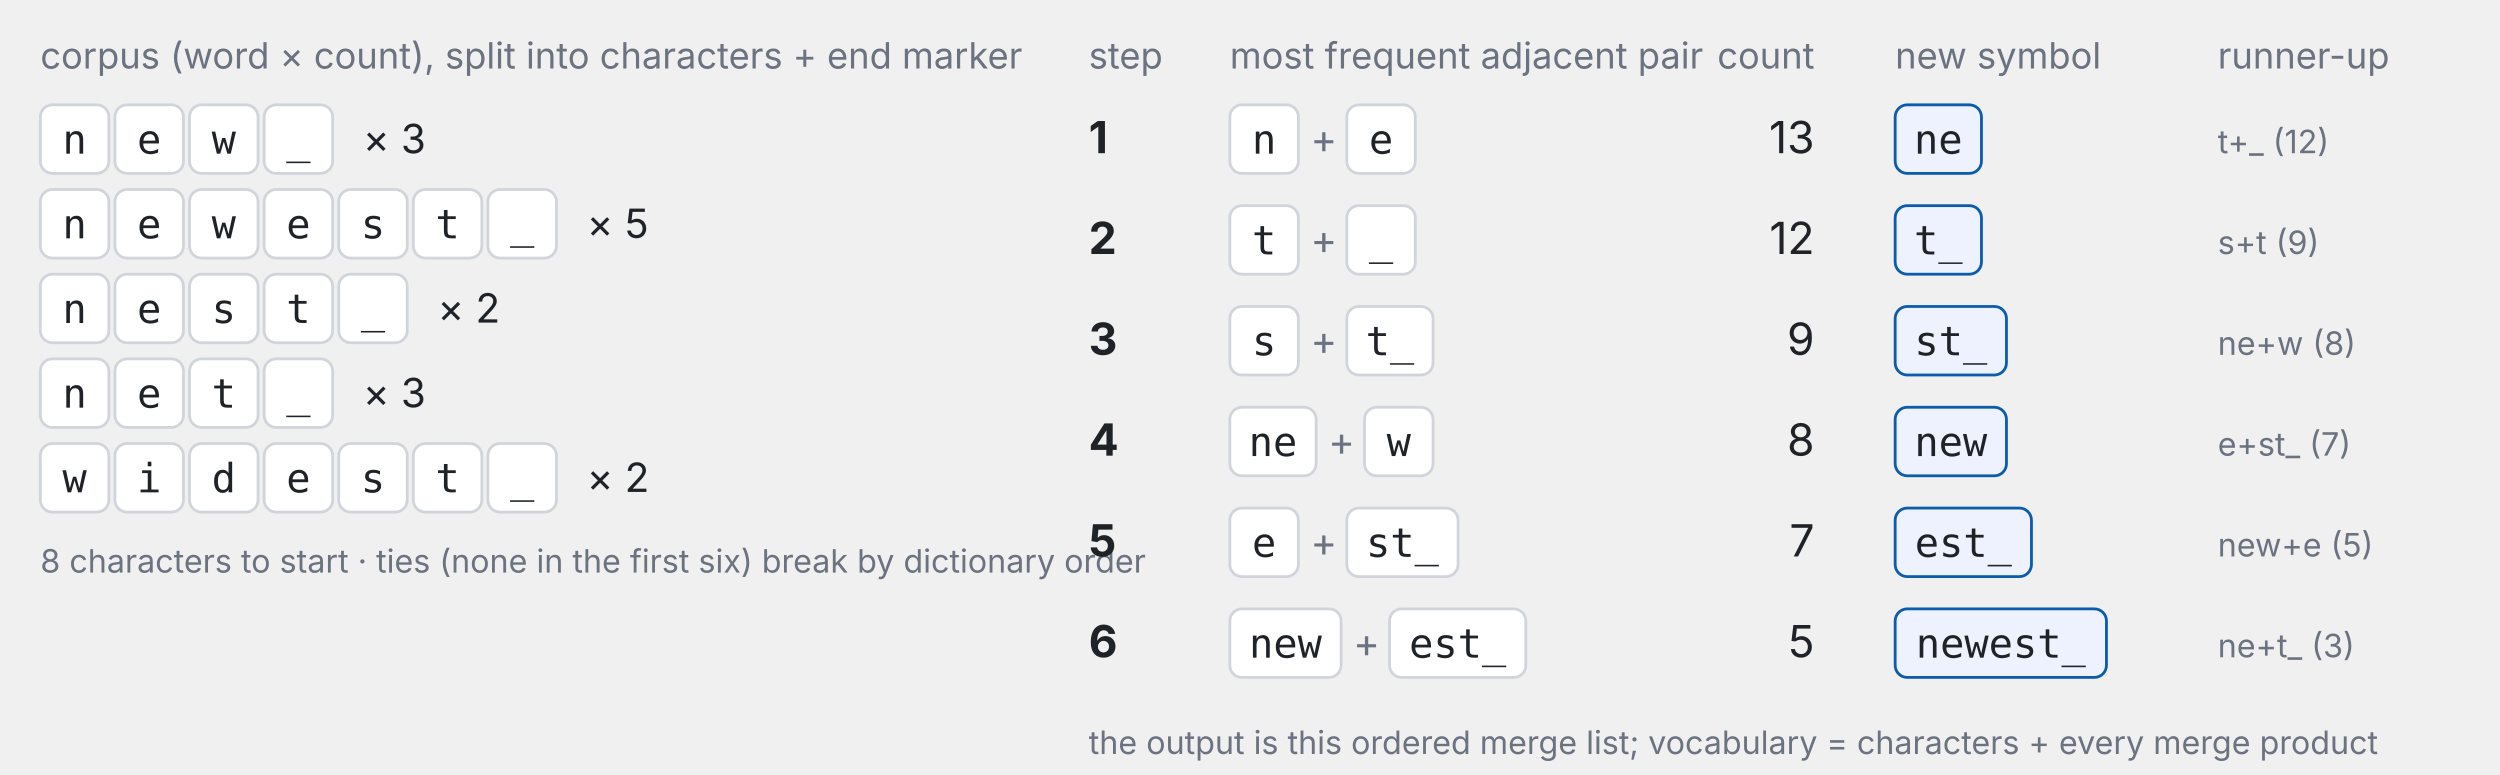
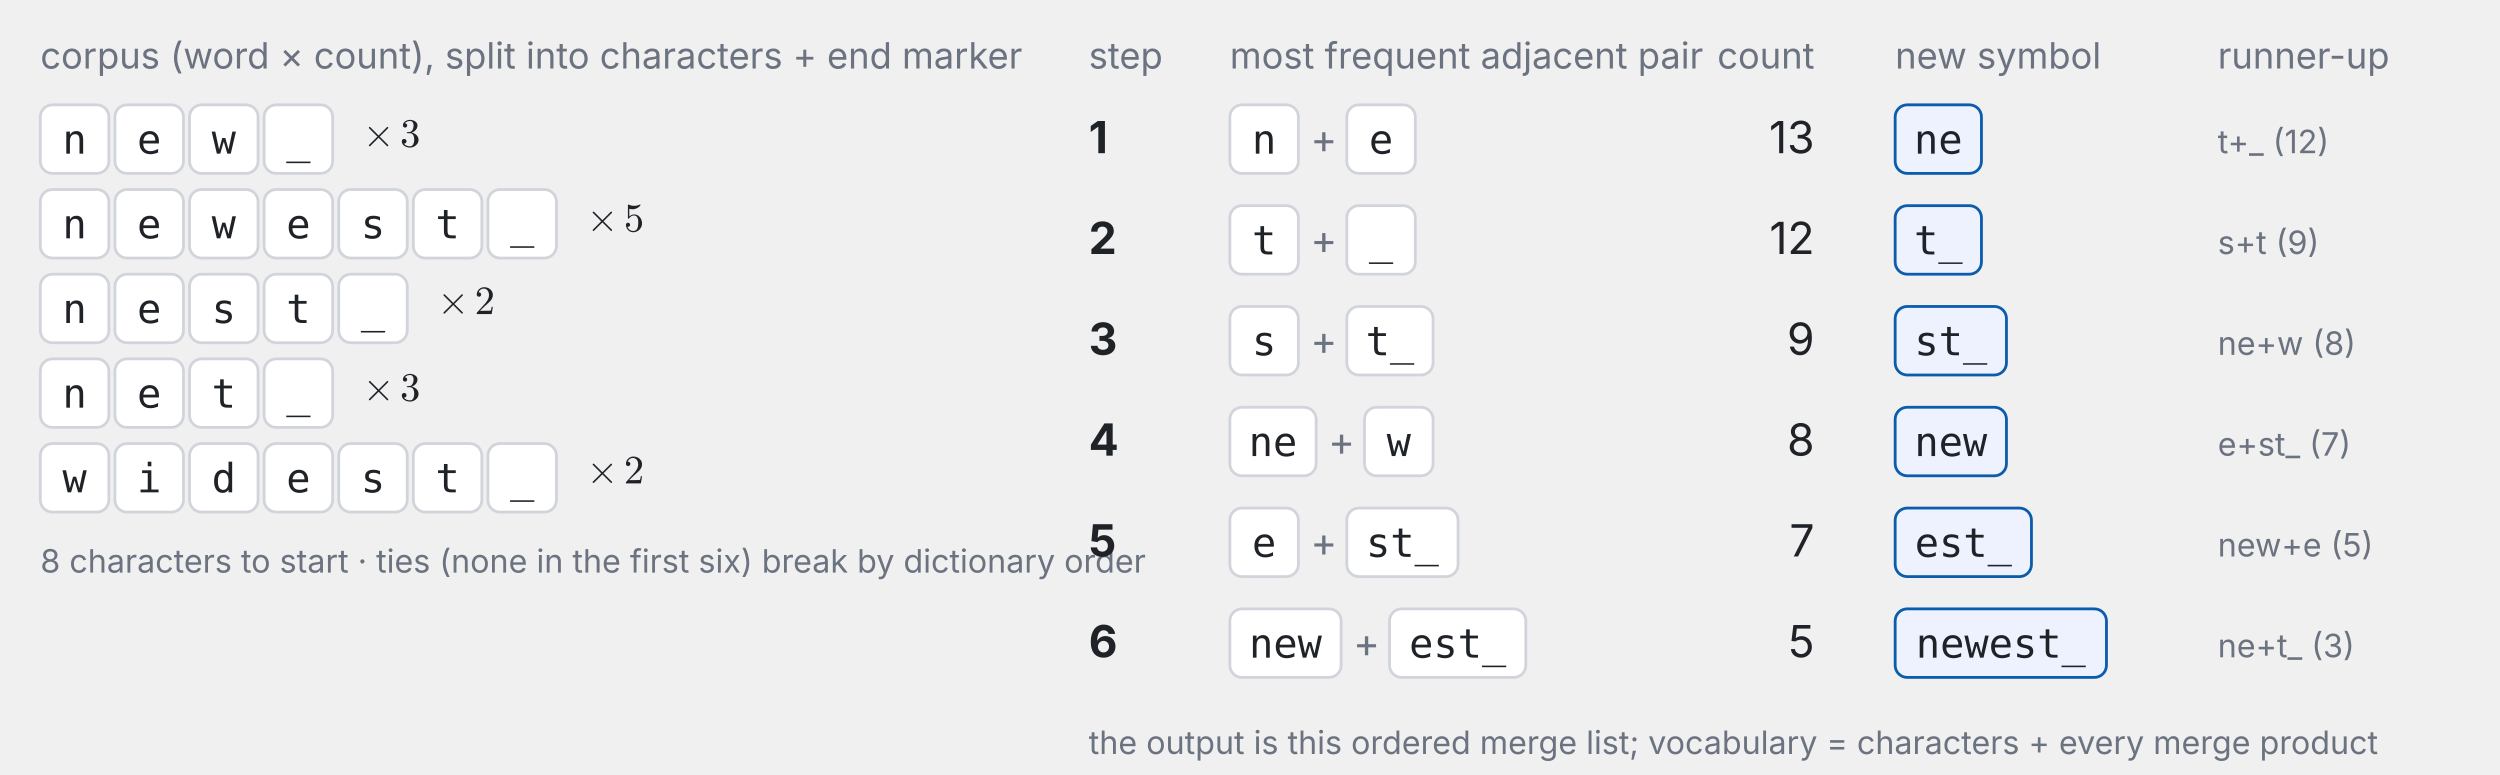
- <svg xmlns="http://www.w3.org/2000/svg" viewBox="0 0 1240 384" width="100%" font-family="-apple-system,BlinkMacSystemFont,Segoe UI,Helvetica Neue,PingFang TC,Noto Sans TC,sans-serif">
+ <svg xmlns="http://www.w3.org/2000/svg" xmlns:xlink="http://www.w3.org/1999/xlink" viewBox="0 0 1240 384" width="100%" font-family="-apple-system,BlinkMacSystemFont,Segoe UI,Helvetica Neue,PingFang TC,Noto Sans TC,sans-serif">
  <defs>
    <marker id="ah-merges" viewBox="0 0 10 10" refX="9" refY="5" markerWidth="7" markerHeight="7" orient="auto-start-reverse">
      <path d="M0,0 L10,5 L0,10 z" fill="#6b7280" />
    </marker>
  </defs>
  <text x="20" y="34" font-size="18" fill="#6b7280" text-anchor="start" font-weight="400">corpus (word × count), split into characters + end marker</text>
  <rect x="20" y="52" width="34" height="34" rx="6" fill="#fff" stroke="#d1d5db" stroke-width="1.4" />
  <text x="37" y="76.2" font-size="20" fill="#1f2328" text-anchor="middle" font-weight="400" font-family="SF Mono,Menlo,Consolas,monospace">n</text>
  <rect x="57" y="52" width="34" height="34" rx="6" fill="#fff" stroke="#d1d5db" stroke-width="1.4" />
  <text x="74" y="76.2" font-size="20" fill="#1f2328" text-anchor="middle" font-weight="400" font-family="SF Mono,Menlo,Consolas,monospace">e</text>
  <rect x="94" y="52" width="34" height="34" rx="6" fill="#fff" stroke="#d1d5db" stroke-width="1.4" />
  <text x="111" y="76.2" font-size="20" fill="#1f2328" text-anchor="middle" font-weight="400" font-family="SF Mono,Menlo,Consolas,monospace">w</text>
  <rect x="131" y="52" width="34" height="34" rx="6" fill="#fff" stroke="#d1d5db" stroke-width="1.4" />
  <text x="148" y="76.2" font-size="20" fill="#1f2328" text-anchor="middle" font-weight="400" font-family="SF Mono,Menlo,Consolas,monospace">_</text>
-   <text x="180" y="76" font-size="20" fill="#1f2328" text-anchor="start" font-weight="400">× 3</text>
+   <svg x="180" y="57.644" width="28.6" height="19.356" viewBox="0 0 28.6 19.356">
+     <defs>
+       <style type="text/css">*{stroke-linejoin: round; stroke-linecap: butt}</style>
+     </defs>
+     <g id="t5-figure_1">
+       <g id="t5-patch_1">
+         <path d="M 0 19.356  L 28.6 19.356  L 28.6 0  L 0 0  L 0 19.356  z " style="fill: none" />
+       </g>
+       <g id="t5-text_1">
+         <g style="fill: #1f2328" transform="translate(0 15.19688) scale(0.2 -0.2)">
+           <defs>
+             <path id="t5-Cmsy10-a3" d="M 941 184  Q 941 234 972 275  L 2303 1600  L 972 2931  Q 941 2963 941 3016  Q 941 3063 978 3103  Q 1016 3144 1069 3144  Q 1113 3144 1166 3103  L 2491 1778  L 3809 3103  Q 3863 3144 3903 3144  Q 3956 3144 3993 3106  Q 4031 3069 4031 3016  Q 4031 2963 4000 2931  L 2669 1600  L 4000 275  Q 4031 234 4031 184  Q 4031 131 3993 93  Q 3956 56 3903 56  Q 3856 56 3809 103  L 2491 1422  L 1166 103  Q 1119 56 1069 56  Q 1016 56 978 97  Q 941 138 941 184  z " transform="scale(0.015625)" />
+             <path id="t5-Cmr10-33" d="M 609 494  Q 759 275 1012 169  Q 1266 63 1556 63  Q 1928 63 2084 380  Q 2241 697 2241 1100  Q 2241 1281 2208 1462  Q 2175 1644 2097 1800  Q 2019 1956 1883 2050  Q 1747 2144 1550 2144  L 1125 2144  Q 1069 2144 1069 2203  L 1069 2259  Q 1069 2309 1125 2309  L 1478 2338  Q 1703 2338 1851 2506  Q 2000 2675 2069 2917  Q 2138 3159 2138 3378  Q 2138 3684 1994 3881  Q 1850 4078 1556 4078  Q 1313 4078 1091 3986  Q 869 3894 738 3706  Q 750 3709 759 3711  Q 769 3713 781 3713  Q 925 3713 1022 3613  Q 1119 3513 1119 3372  Q 1119 3234 1022 3134  Q 925 3034 781 3034  Q 641 3034 541 3134  Q 441 3234 441 3372  Q 441 3647 606 3850  Q 772 4053 1033 4158  Q 1294 4263 1556 4263  Q 1750 4263 1965 4205  Q 2181 4147 2356 4039  Q 2531 3931 2642 3762  Q 2753 3594 2753 3378  Q 2753 3109 2633 2881  Q 2513 2653 2303 2487  Q 2094 2322 1844 2241  Q 2122 2188 2372 2031  Q 2622 1875 2773 1631  Q 2925 1388 2925 1106  Q 2925 753 2731 467  Q 2538 181 2222 20  Q 1906 -141 1556 -141  Q 1256 -141 954 -26  Q 653 88 461 316  Q 269 544 269 863  Q 269 1022 375 1128  Q 481 1234 641 1234  Q 744 1234 830 1186  Q 916 1138 964 1050  Q 1013 963 1013 863  Q 1013 706 903 600  Q 794 494 641 494  L 609 494  z " transform="scale(0.015625)" />
+           </defs>
+           <use xlink:href="#t5-Cmsy10-a3" transform="translate(0 0.390625)" />
+           <use xlink:href="#t5-Cmr10-33" transform="translate(92.318 0.390625)" />
+         </g>
+       </g>
+     </g>
+   </svg>
  <rect x="20" y="94" width="34" height="34" rx="6" fill="#fff" stroke="#d1d5db" stroke-width="1.4" />
  <text x="37" y="118.2" font-size="20" fill="#1f2328" text-anchor="middle" font-weight="400" font-family="SF Mono,Menlo,Consolas,monospace">n</text>
  <rect x="57" y="94" width="34" height="34" rx="6" fill="#fff" stroke="#d1d5db" stroke-width="1.4" />
  <text x="74" y="118.2" font-size="20" fill="#1f2328" text-anchor="middle" font-weight="400" font-family="SF Mono,Menlo,Consolas,monospace">e</text>
  <rect x="94" y="94" width="34" height="34" rx="6" fill="#fff" stroke="#d1d5db" stroke-width="1.4" />
  <text x="111" y="118.2" font-size="20" fill="#1f2328" text-anchor="middle" font-weight="400" font-family="SF Mono,Menlo,Consolas,monospace">w</text>
  <rect x="131" y="94" width="34" height="34" rx="6" fill="#fff" stroke="#d1d5db" stroke-width="1.4" />
  <text x="148" y="118.2" font-size="20" fill="#1f2328" text-anchor="middle" font-weight="400" font-family="SF Mono,Menlo,Consolas,monospace">e</text>
  <rect x="168" y="94" width="34" height="34" rx="6" fill="#fff" stroke="#d1d5db" stroke-width="1.4" />
  <text x="185" y="118.2" font-size="20" fill="#1f2328" text-anchor="middle" font-weight="400" font-family="SF Mono,Menlo,Consolas,monospace">s</text>
  <rect x="205" y="94" width="34" height="34" rx="6" fill="#fff" stroke="#d1d5db" stroke-width="1.4" />
  <text x="222" y="118.2" font-size="20" fill="#1f2328" text-anchor="middle" font-weight="400" font-family="SF Mono,Menlo,Consolas,monospace">t</text>
  <rect x="242" y="94" width="34" height="34" rx="6" fill="#fff" stroke="#d1d5db" stroke-width="1.4" />
  <text x="259" y="118.2" font-size="20" fill="#1f2328" text-anchor="middle" font-weight="400" font-family="SF Mono,Menlo,Consolas,monospace">_</text>
-   <text x="291" y="118" font-size="20" fill="#1f2328" text-anchor="start" font-weight="400">× 5</text>
+   <svg x="291" y="99.644" width="28.6" height="19.356" viewBox="0 0 28.6 19.356">
+     <defs>
+       <style type="text/css">*{stroke-linejoin: round; stroke-linecap: butt}</style>
+     </defs>
+     <g id="t6-figure_1">
+       <g id="t6-patch_1">
+         <path d="M 0 19.356  L 28.6 19.356  L 28.6 0  L 0 0  L 0 19.356  z " style="fill: none" />
+       </g>
+       <g id="t6-text_1">
+         <g style="fill: #1f2328" transform="translate(0 15.19688) scale(0.2 -0.2)">
+           <defs>
+             <path id="t6-Cmsy10-a3" d="M 941 184  Q 941 234 972 275  L 2303 1600  L 972 2931  Q 941 2963 941 3016  Q 941 3063 978 3103  Q 1016 3144 1069 3144  Q 1113 3144 1166 3103  L 2491 1778  L 3809 3103  Q 3863 3144 3903 3144  Q 3956 3144 3993 3106  Q 4031 3069 4031 3016  Q 4031 2963 4000 2931  L 2669 1600  L 4000 275  Q 4031 234 4031 184  Q 4031 131 3993 93  Q 3956 56 3903 56  Q 3856 56 3809 103  L 2491 1422  L 1166 103  Q 1119 56 1069 56  Q 1016 56 978 97  Q 941 138 941 184  z " transform="scale(0.015625)" />
+             <path id="t6-Cmr10-35" d="M 556 728  Q 622 541 758 387  Q 894 234 1080 148  Q 1266 63 1466 63  Q 1928 63 2103 422  Q 2278 781 2278 1294  Q 2278 1516 2270 1667  Q 2263 1819 2228 1959  Q 2169 2184 2020 2353  Q 1872 2522 1656 2522  Q 1441 2522 1286 2456  Q 1131 2391 1034 2303  Q 938 2216 863 2119  Q 788 2022 769 2016  L 697 2016  Q 681 2016 657 2036  Q 634 2056 634 2075  L 634 4213  Q 634 4228 654 4245  Q 675 4263 697 4263  L 716 4263  Q 1147 4056 1631 4056  Q 2106 4056 2547 4263  L 2566 4263  Q 2588 4263 2606 4247  Q 2625 4231 2625 4213  L 2625 4153  Q 2625 4122 2613 4122  Q 2394 3831 2064 3668  Q 1734 3506 1381 3506  Q 1125 3506 856 3578  L 856 2369  Q 1069 2541 1236 2614  Q 1403 2688 1663 2688  Q 2016 2688 2295 2484  Q 2575 2281 2725 1954  Q 2875 1628 2875 1288  Q 2875 903 2686 575  Q 2497 247 2172 53  Q 1847 -141 1466 -141  Q 1150 -141 886 21  Q 622 184 470 459  Q 319 734 319 1044  Q 319 1188 412 1278  Q 506 1369 647 1369  Q 788 1369 883 1276  Q 978 1184 978 1044  Q 978 906 883 811  Q 788 716 647 716  Q 625 716 597 720  Q 569 725 556 728  z " transform="scale(0.015625)" />
+           </defs>
+           <use xlink:href="#t6-Cmsy10-a3" transform="translate(0 0.390625)" />
+           <use xlink:href="#t6-Cmr10-35" transform="translate(92.318 0.390625)" />
+         </g>
+       </g>
+     </g>
+   </svg>
  <rect x="20" y="136" width="34" height="34" rx="6" fill="#fff" stroke="#d1d5db" stroke-width="1.4" />
  <text x="37" y="160.2" font-size="20" fill="#1f2328" text-anchor="middle" font-weight="400" font-family="SF Mono,Menlo,Consolas,monospace">n</text>
  <rect x="57" y="136" width="34" height="34" rx="6" fill="#fff" stroke="#d1d5db" stroke-width="1.4" />
  <text x="74" y="160.2" font-size="20" fill="#1f2328" text-anchor="middle" font-weight="400" font-family="SF Mono,Menlo,Consolas,monospace">e</text>
  <rect x="94" y="136" width="34" height="34" rx="6" fill="#fff" stroke="#d1d5db" stroke-width="1.4" />
  <text x="111" y="160.2" font-size="20" fill="#1f2328" text-anchor="middle" font-weight="400" font-family="SF Mono,Menlo,Consolas,monospace">s</text>
  <rect x="131" y="136" width="34" height="34" rx="6" fill="#fff" stroke="#d1d5db" stroke-width="1.4" />
  <text x="148" y="160.2" font-size="20" fill="#1f2328" text-anchor="middle" font-weight="400" font-family="SF Mono,Menlo,Consolas,monospace">t</text>
  <rect x="168" y="136" width="34" height="34" rx="6" fill="#fff" stroke="#d1d5db" stroke-width="1.4" />
  <text x="185" y="160.2" font-size="20" fill="#1f2328" text-anchor="middle" font-weight="400" font-family="SF Mono,Menlo,Consolas,monospace">_</text>
-   <text x="217" y="160" font-size="20" fill="#1f2328" text-anchor="start" font-weight="400">× 2</text>
+   <svg x="217" y="140.644" width="28.6" height="19.356" viewBox="0 0 28.6 19.356">
+     <defs>
+       <style type="text/css">*{stroke-linejoin: round; stroke-linecap: butt}</style>
+     </defs>
+     <g id="t7-figure_1">
+       <g id="t7-patch_1">
+         <path d="M 0 19.356  L 28.6 19.356  L 28.6 0  L 0 0  L 0 19.356  z " style="fill: none" />
+       </g>
+       <g id="t7-text_1">
+         <g style="fill: #1f2328" transform="translate(0 15.19688) scale(0.2 -0.2)">
+           <defs>
+             <path id="t7-Cmsy10-a3" d="M 941 184  Q 941 234 972 275  L 2303 1600  L 972 2931  Q 941 2963 941 3016  Q 941 3063 978 3103  Q 1016 3144 1069 3144  Q 1113 3144 1166 3103  L 2491 1778  L 3809 3103  Q 3863 3144 3903 3144  Q 3956 3144 3993 3106  Q 4031 3069 4031 3016  Q 4031 2963 4000 2931  L 2669 1600  L 4000 275  Q 4031 234 4031 184  Q 4031 131 3993 93  Q 3956 56 3903 56  Q 3856 56 3809 103  L 2491 1422  L 1166 103  Q 1119 56 1069 56  Q 1016 56 978 97  Q 941 138 941 184  z " transform="scale(0.015625)" />
+             <path id="t7-Cmr10-32" d="M 319 0  L 319 172  Q 319 188 331 206  L 1325 1306  Q 1550 1550 1690 1715  Q 1831 1881 1968 2097  Q 2106 2313 2186 2536  Q 2266 2759 2266 3009  Q 2266 3272 2169 3511  Q 2072 3750 1880 3894  Q 1688 4038 1416 4038  Q 1138 4038 916 3870  Q 694 3703 603 3438  Q 628 3444 672 3444  Q 816 3444 917 3347  Q 1019 3250 1019 3097  Q 1019 2950 917 2848  Q 816 2747 672 2747  Q 522 2747 420 2851  Q 319 2956 319 3097  Q 319 3338 409 3548  Q 500 3759 670 3923  Q 841 4088 1055 4175  Q 1269 4263 1509 4263  Q 1875 4263 2190 4108  Q 2506 3953 2690 3670  Q 2875 3388 2875 3009  Q 2875 2731 2753 2481  Q 2631 2231 2440 2026  Q 2250 1822 1953 1562  Q 1656 1303 1563 1216  L 838 519  L 1453 519  Q 1906 519 2211 526  Q 2516 534 2534 550  Q 2609 631 2688 1141  L 2875 1141  L 2694 0  L 319 0  z " transform="scale(0.015625)" />
+           </defs>
+           <use xlink:href="#t7-Cmsy10-a3" transform="translate(0 0.390625)" />
+           <use xlink:href="#t7-Cmr10-32" transform="translate(92.318 0.390625)" />
+         </g>
+       </g>
+     </g>
+   </svg>
  <rect x="20" y="178" width="34" height="34" rx="6" fill="#fff" stroke="#d1d5db" stroke-width="1.4" />
  <text x="37" y="202.2" font-size="20" fill="#1f2328" text-anchor="middle" font-weight="400" font-family="SF Mono,Menlo,Consolas,monospace">n</text>
  <rect x="57" y="178" width="34" height="34" rx="6" fill="#fff" stroke="#d1d5db" stroke-width="1.4" />
  <text x="74" y="202.2" font-size="20" fill="#1f2328" text-anchor="middle" font-weight="400" font-family="SF Mono,Menlo,Consolas,monospace">e</text>
  <rect x="94" y="178" width="34" height="34" rx="6" fill="#fff" stroke="#d1d5db" stroke-width="1.4" />
  <text x="111" y="202.2" font-size="20" fill="#1f2328" text-anchor="middle" font-weight="400" font-family="SF Mono,Menlo,Consolas,monospace">t</text>
  <rect x="131" y="178" width="34" height="34" rx="6" fill="#fff" stroke="#d1d5db" stroke-width="1.4" />
  <text x="148" y="202.2" font-size="20" fill="#1f2328" text-anchor="middle" font-weight="400" font-family="SF Mono,Menlo,Consolas,monospace">_</text>
-   <text x="180" y="202" font-size="20" fill="#1f2328" text-anchor="start" font-weight="400">× 3</text>
+   <svg x="180" y="183.644" width="28.6" height="19.356" viewBox="0 0 28.6 19.356">
+     <defs>
+       <style type="text/css">*{stroke-linejoin: round; stroke-linecap: butt}</style>
+     </defs>
+     <g id="t8-figure_1">
+       <g id="t8-patch_1">
+         <path d="M 0 19.356  L 28.6 19.356  L 28.6 0  L 0 0  L 0 19.356  z " style="fill: none" />
+       </g>
+       <g id="t8-text_1">
+         <g style="fill: #1f2328" transform="translate(0 15.19688) scale(0.2 -0.2)">
+           <defs>
+             <path id="t8-Cmsy10-a3" d="M 941 184  Q 941 234 972 275  L 2303 1600  L 972 2931  Q 941 2963 941 3016  Q 941 3063 978 3103  Q 1016 3144 1069 3144  Q 1113 3144 1166 3103  L 2491 1778  L 3809 3103  Q 3863 3144 3903 3144  Q 3956 3144 3993 3106  Q 4031 3069 4031 3016  Q 4031 2963 4000 2931  L 2669 1600  L 4000 275  Q 4031 234 4031 184  Q 4031 131 3993 93  Q 3956 56 3903 56  Q 3856 56 3809 103  L 2491 1422  L 1166 103  Q 1119 56 1069 56  Q 1016 56 978 97  Q 941 138 941 184  z " transform="scale(0.015625)" />
+             <path id="t8-Cmr10-33" d="M 609 494  Q 759 275 1012 169  Q 1266 63 1556 63  Q 1928 63 2084 380  Q 2241 697 2241 1100  Q 2241 1281 2208 1462  Q 2175 1644 2097 1800  Q 2019 1956 1883 2050  Q 1747 2144 1550 2144  L 1125 2144  Q 1069 2144 1069 2203  L 1069 2259  Q 1069 2309 1125 2309  L 1478 2338  Q 1703 2338 1851 2506  Q 2000 2675 2069 2917  Q 2138 3159 2138 3378  Q 2138 3684 1994 3881  Q 1850 4078 1556 4078  Q 1313 4078 1091 3986  Q 869 3894 738 3706  Q 750 3709 759 3711  Q 769 3713 781 3713  Q 925 3713 1022 3613  Q 1119 3513 1119 3372  Q 1119 3234 1022 3134  Q 925 3034 781 3034  Q 641 3034 541 3134  Q 441 3234 441 3372  Q 441 3647 606 3850  Q 772 4053 1033 4158  Q 1294 4263 1556 4263  Q 1750 4263 1965 4205  Q 2181 4147 2356 4039  Q 2531 3931 2642 3762  Q 2753 3594 2753 3378  Q 2753 3109 2633 2881  Q 2513 2653 2303 2487  Q 2094 2322 1844 2241  Q 2122 2188 2372 2031  Q 2622 1875 2773 1631  Q 2925 1388 2925 1106  Q 2925 753 2731 467  Q 2538 181 2222 20  Q 1906 -141 1556 -141  Q 1256 -141 954 -26  Q 653 88 461 316  Q 269 544 269 863  Q 269 1022 375 1128  Q 481 1234 641 1234  Q 744 1234 830 1186  Q 916 1138 964 1050  Q 1013 963 1013 863  Q 1013 706 903 600  Q 794 494 641 494  L 609 494  z " transform="scale(0.015625)" />
+           </defs>
+           <use xlink:href="#t8-Cmsy10-a3" transform="translate(0 0.390625)" />
+           <use xlink:href="#t8-Cmr10-33" transform="translate(92.318 0.390625)" />
+         </g>
+       </g>
+     </g>
+   </svg>
  <rect x="20" y="220" width="34" height="34" rx="6" fill="#fff" stroke="#d1d5db" stroke-width="1.4" />
  <text x="37" y="244.2" font-size="20" fill="#1f2328" text-anchor="middle" font-weight="400" font-family="SF Mono,Menlo,Consolas,monospace">w</text>
  <rect x="57" y="220" width="34" height="34" rx="6" fill="#fff" stroke="#d1d5db" stroke-width="1.4" />
  <text x="74" y="244.2" font-size="20" fill="#1f2328" text-anchor="middle" font-weight="400" font-family="SF Mono,Menlo,Consolas,monospace">i</text>
  <rect x="94" y="220" width="34" height="34" rx="6" fill="#fff" stroke="#d1d5db" stroke-width="1.4" />
  <text x="111" y="244.2" font-size="20" fill="#1f2328" text-anchor="middle" font-weight="400" font-family="SF Mono,Menlo,Consolas,monospace">d</text>
  <rect x="131" y="220" width="34" height="34" rx="6" fill="#fff" stroke="#d1d5db" stroke-width="1.4" />
  <text x="148" y="244.2" font-size="20" fill="#1f2328" text-anchor="middle" font-weight="400" font-family="SF Mono,Menlo,Consolas,monospace">e</text>
  <rect x="168" y="220" width="34" height="34" rx="6" fill="#fff" stroke="#d1d5db" stroke-width="1.4" />
  <text x="185" y="244.2" font-size="20" fill="#1f2328" text-anchor="middle" font-weight="400" font-family="SF Mono,Menlo,Consolas,monospace">s</text>
  <rect x="205" y="220" width="34" height="34" rx="6" fill="#fff" stroke="#d1d5db" stroke-width="1.4" />
  <text x="222" y="244.2" font-size="20" fill="#1f2328" text-anchor="middle" font-weight="400" font-family="SF Mono,Menlo,Consolas,monospace">t</text>
  <rect x="242" y="220" width="34" height="34" rx="6" fill="#fff" stroke="#d1d5db" stroke-width="1.4" />
  <text x="259" y="244.2" font-size="20" fill="#1f2328" text-anchor="middle" font-weight="400" font-family="SF Mono,Menlo,Consolas,monospace">_</text>
-   <text x="291" y="244" font-size="20" fill="#1f2328" text-anchor="start" font-weight="400">× 2</text>
+   <svg x="291" y="224.644" width="28.6" height="19.356" viewBox="0 0 28.6 19.356">
+     <defs>
+       <style type="text/css">*{stroke-linejoin: round; stroke-linecap: butt}</style>
+     </defs>
+     <g id="t9-figure_1">
+       <g id="t9-patch_1">
+         <path d="M 0 19.356  L 28.6 19.356  L 28.6 0  L 0 0  L 0 19.356  z " style="fill: none" />
+       </g>
+       <g id="t9-text_1">
+         <g style="fill: #1f2328" transform="translate(0 15.19688) scale(0.2 -0.2)">
+           <defs>
+             <path id="t9-Cmsy10-a3" d="M 941 184  Q 941 234 972 275  L 2303 1600  L 972 2931  Q 941 2963 941 3016  Q 941 3063 978 3103  Q 1016 3144 1069 3144  Q 1113 3144 1166 3103  L 2491 1778  L 3809 3103  Q 3863 3144 3903 3144  Q 3956 3144 3993 3106  Q 4031 3069 4031 3016  Q 4031 2963 4000 2931  L 2669 1600  L 4000 275  Q 4031 234 4031 184  Q 4031 131 3993 93  Q 3956 56 3903 56  Q 3856 56 3809 103  L 2491 1422  L 1166 103  Q 1119 56 1069 56  Q 1016 56 978 97  Q 941 138 941 184  z " transform="scale(0.015625)" />
+             <path id="t9-Cmr10-32" d="M 319 0  L 319 172  Q 319 188 331 206  L 1325 1306  Q 1550 1550 1690 1715  Q 1831 1881 1968 2097  Q 2106 2313 2186 2536  Q 2266 2759 2266 3009  Q 2266 3272 2169 3511  Q 2072 3750 1880 3894  Q 1688 4038 1416 4038  Q 1138 4038 916 3870  Q 694 3703 603 3438  Q 628 3444 672 3444  Q 816 3444 917 3347  Q 1019 3250 1019 3097  Q 1019 2950 917 2848  Q 816 2747 672 2747  Q 522 2747 420 2851  Q 319 2956 319 3097  Q 319 3338 409 3548  Q 500 3759 670 3923  Q 841 4088 1055 4175  Q 1269 4263 1509 4263  Q 1875 4263 2190 4108  Q 2506 3953 2690 3670  Q 2875 3388 2875 3009  Q 2875 2731 2753 2481  Q 2631 2231 2440 2026  Q 2250 1822 1953 1562  Q 1656 1303 1563 1216  L 838 519  L 1453 519  Q 1906 519 2211 526  Q 2516 534 2534 550  Q 2609 631 2688 1141  L 2875 1141  L 2694 0  L 319 0  z " transform="scale(0.015625)" />
+           </defs>
+           <use xlink:href="#t9-Cmsy10-a3" transform="translate(0 0.390625)" />
+           <use xlink:href="#t9-Cmr10-32" transform="translate(92.318 0.390625)" />
+         </g>
+       </g>
+     </g>
+   </svg>
  <text x="20" y="284" font-size="16" fill="#6b7280" text-anchor="start" font-weight="400">8 characters to start · ties (none in the first six) break by dictionary order</text>
  <text x="540" y="34" font-size="18" fill="#6b7280" text-anchor="start" font-weight="400">step</text>
  <text x="610" y="34" font-size="18" fill="#6b7280" text-anchor="start" font-weight="400">most frequent adjacent pair</text>
  <text x="900" y="34" font-size="18" fill="#6b7280" text-anchor="end" font-weight="400">count</text>
  <text x="940" y="34" font-size="18" fill="#6b7280" text-anchor="start" font-weight="400">new symbol</text>
  <text x="1100" y="34" font-size="18" fill="#6b7280" text-anchor="start" font-weight="400">runner-up</text>
  <g class="fragment" data-fragment-index="1">
    <text x="540" y="76" font-size="22" fill="#1f2328" text-anchor="start" font-weight="700">1</text>
    <rect x="610" y="52" width="34" height="34" rx="6" fill="#fff" stroke="#d1d5db" stroke-width="1.4" />
    <text x="627" y="76.2" font-size="20" fill="#1f2328" text-anchor="middle" font-weight="400" font-family="SF Mono,Menlo,Consolas,monospace">n</text>
    <text x="650" y="76" font-size="20" fill="#6b7280" text-anchor="start" font-weight="400">+</text>
    <rect x="668" y="52" width="34" height="34" rx="6" fill="#fff" stroke="#d1d5db" stroke-width="1.4" />
    <text x="685" y="76.2" font-size="20" fill="#1f2328" text-anchor="middle" font-weight="400" font-family="SF Mono,Menlo,Consolas,monospace">e</text>
    <text x="900" y="76" font-size="22" fill="#1f2328" text-anchor="end" font-weight="400">13</text>
    <rect x="940" y="52" width="42.8" height="34" rx="6" fill="#eef2ff" stroke="#0b5cad" stroke-width="1.4" />
    <text x="961.4" y="76.2" font-size="20" fill="#1f2328" text-anchor="middle" font-weight="400" font-family="SF Mono,Menlo,Consolas,monospace">ne</text>
    <text x="1100" y="76" font-size="16" fill="#6b7280" text-anchor="start" font-weight="400">t+_ (12)</text>
  </g>
  <g class="fragment" data-fragment-index="2">
    <text x="540" y="126" font-size="22" fill="#1f2328" text-anchor="start" font-weight="700">2</text>
    <rect x="610" y="102" width="34" height="34" rx="6" fill="#fff" stroke="#d1d5db" stroke-width="1.4" />
    <text x="627" y="126.2" font-size="20" fill="#1f2328" text-anchor="middle" font-weight="400" font-family="SF Mono,Menlo,Consolas,monospace">t</text>
    <text x="650" y="126" font-size="20" fill="#6b7280" text-anchor="start" font-weight="400">+</text>
    <rect x="668" y="102" width="34" height="34" rx="6" fill="#fff" stroke="#d1d5db" stroke-width="1.4" />
    <text x="685" y="126.2" font-size="20" fill="#1f2328" text-anchor="middle" font-weight="400" font-family="SF Mono,Menlo,Consolas,monospace">_</text>
    <text x="900" y="126" font-size="22" fill="#1f2328" text-anchor="end" font-weight="400">12</text>
    <rect x="940" y="102" width="42.8" height="34" rx="6" fill="#eef2ff" stroke="#0b5cad" stroke-width="1.4" />
    <text x="961.4" y="126.2" font-size="20" fill="#1f2328" text-anchor="middle" font-weight="400" font-family="SF Mono,Menlo,Consolas,monospace">t_</text>
    <text x="1100" y="126" font-size="16" fill="#6b7280" text-anchor="start" font-weight="400">s+t (9)</text>
  </g>
  <g class="fragment" data-fragment-index="3">
    <text x="540" y="176" font-size="22" fill="#1f2328" text-anchor="start" font-weight="700">3</text>
    <rect x="610" y="152" width="34" height="34" rx="6" fill="#fff" stroke="#d1d5db" stroke-width="1.4" />
    <text x="627" y="176.2" font-size="20" fill="#1f2328" text-anchor="middle" font-weight="400" font-family="SF Mono,Menlo,Consolas,monospace">s</text>
    <text x="650" y="176" font-size="20" fill="#6b7280" text-anchor="start" font-weight="400">+</text>
    <rect x="668" y="152" width="42.8" height="34" rx="6" fill="#fff" stroke="#d1d5db" stroke-width="1.4" />
    <text x="689.4" y="176.2" font-size="20" fill="#1f2328" text-anchor="middle" font-weight="400" font-family="SF Mono,Menlo,Consolas,monospace">t_</text>
    <text x="900" y="176" font-size="22" fill="#1f2328" text-anchor="end" font-weight="400">9</text>
    <rect x="940" y="152" width="55.2" height="34" rx="6" fill="#eef2ff" stroke="#0b5cad" stroke-width="1.4" />
    <text x="967.6" y="176.2" font-size="20" fill="#1f2328" text-anchor="middle" font-weight="400" font-family="SF Mono,Menlo,Consolas,monospace">st_</text>
    <text x="1100" y="176" font-size="16" fill="#6b7280" text-anchor="start" font-weight="400">ne+w (8)</text>
  </g>
  <g class="fragment" data-fragment-index="4">
    <text x="540" y="226" font-size="22" fill="#1f2328" text-anchor="start" font-weight="700">4</text>
    <rect x="610" y="202" width="42.8" height="34" rx="6" fill="#fff" stroke="#d1d5db" stroke-width="1.4" />
    <text x="631.4" y="226.2" font-size="20" fill="#1f2328" text-anchor="middle" font-weight="400" font-family="SF Mono,Menlo,Consolas,monospace">ne</text>
    <text x="658.8" y="226" font-size="20" fill="#6b7280" text-anchor="start" font-weight="400">+</text>
    <rect x="676.8" y="202" width="34" height="34" rx="6" fill="#fff" stroke="#d1d5db" stroke-width="1.4" />
    <text x="693.8" y="226.2" font-size="20" fill="#1f2328" text-anchor="middle" font-weight="400" font-family="SF Mono,Menlo,Consolas,monospace">w</text>
    <text x="900" y="226" font-size="22" fill="#1f2328" text-anchor="end" font-weight="400">8</text>
    <rect x="940" y="202" width="55.2" height="34" rx="6" fill="#eef2ff" stroke="#0b5cad" stroke-width="1.4" />
    <text x="967.6" y="226.2" font-size="20" fill="#1f2328" text-anchor="middle" font-weight="400" font-family="SF Mono,Menlo,Consolas,monospace">new</text>
    <text x="1100" y="226" font-size="16" fill="#6b7280" text-anchor="start" font-weight="400">e+st_ (7)</text>
  </g>
  <g class="fragment" data-fragment-index="5">
    <text x="540" y="276" font-size="22" fill="#1f2328" text-anchor="start" font-weight="700">5</text>
    <rect x="610" y="252" width="34" height="34" rx="6" fill="#fff" stroke="#d1d5db" stroke-width="1.4" />
    <text x="627" y="276.2" font-size="20" fill="#1f2328" text-anchor="middle" font-weight="400" font-family="SF Mono,Menlo,Consolas,monospace">e</text>
    <text x="650" y="276" font-size="20" fill="#6b7280" text-anchor="start" font-weight="400">+</text>
    <rect x="668" y="252" width="55.2" height="34" rx="6" fill="#fff" stroke="#d1d5db" stroke-width="1.4" />
    <text x="695.6" y="276.2" font-size="20" fill="#1f2328" text-anchor="middle" font-weight="400" font-family="SF Mono,Menlo,Consolas,monospace">st_</text>
    <text x="900" y="276" font-size="22" fill="#1f2328" text-anchor="end" font-weight="400">7</text>
    <rect x="940" y="252" width="67.6" height="34" rx="6" fill="#eef2ff" stroke="#0b5cad" stroke-width="1.4" />
    <text x="973.8" y="276.2" font-size="20" fill="#1f2328" text-anchor="middle" font-weight="400" font-family="SF Mono,Menlo,Consolas,monospace">est_</text>
    <text x="1100" y="276" font-size="16" fill="#6b7280" text-anchor="start" font-weight="400">new+e (5)</text>
  </g>
  <g class="fragment" data-fragment-index="6">
    <text x="540" y="326" font-size="22" fill="#1f2328" text-anchor="start" font-weight="700">6</text>
    <rect x="610" y="302" width="55.2" height="34" rx="6" fill="#fff" stroke="#d1d5db" stroke-width="1.4" />
    <text x="637.6" y="326.2" font-size="20" fill="#1f2328" text-anchor="middle" font-weight="400" font-family="SF Mono,Menlo,Consolas,monospace">new</text>
    <text x="671.2" y="326" font-size="20" fill="#6b7280" text-anchor="start" font-weight="400">+</text>
    <rect x="689.2" y="302" width="67.6" height="34" rx="6" fill="#fff" stroke="#d1d5db" stroke-width="1.4" />
    <text x="723" y="326.2" font-size="20" fill="#1f2328" text-anchor="middle" font-weight="400" font-family="SF Mono,Menlo,Consolas,monospace">est_</text>
    <text x="900" y="326" font-size="22" fill="#1f2328" text-anchor="end" font-weight="400">5</text>
    <rect x="940" y="302" width="104.8" height="34" rx="6" fill="#eef2ff" stroke="#0b5cad" stroke-width="1.4" />
    <text x="992.4" y="326.2" font-size="20" fill="#1f2328" text-anchor="middle" font-weight="400" font-family="SF Mono,Menlo,Consolas,monospace">newest_</text>
    <text x="1100" y="326" font-size="16" fill="#6b7280" text-anchor="start" font-weight="400">ne+t_ (3)</text>
  </g>
  <text x="540" y="374" font-size="16" fill="#6b7280" text-anchor="start" font-weight="400">the output is this ordered merge list; vocabulary = characters + every merge product</text>
</svg>
